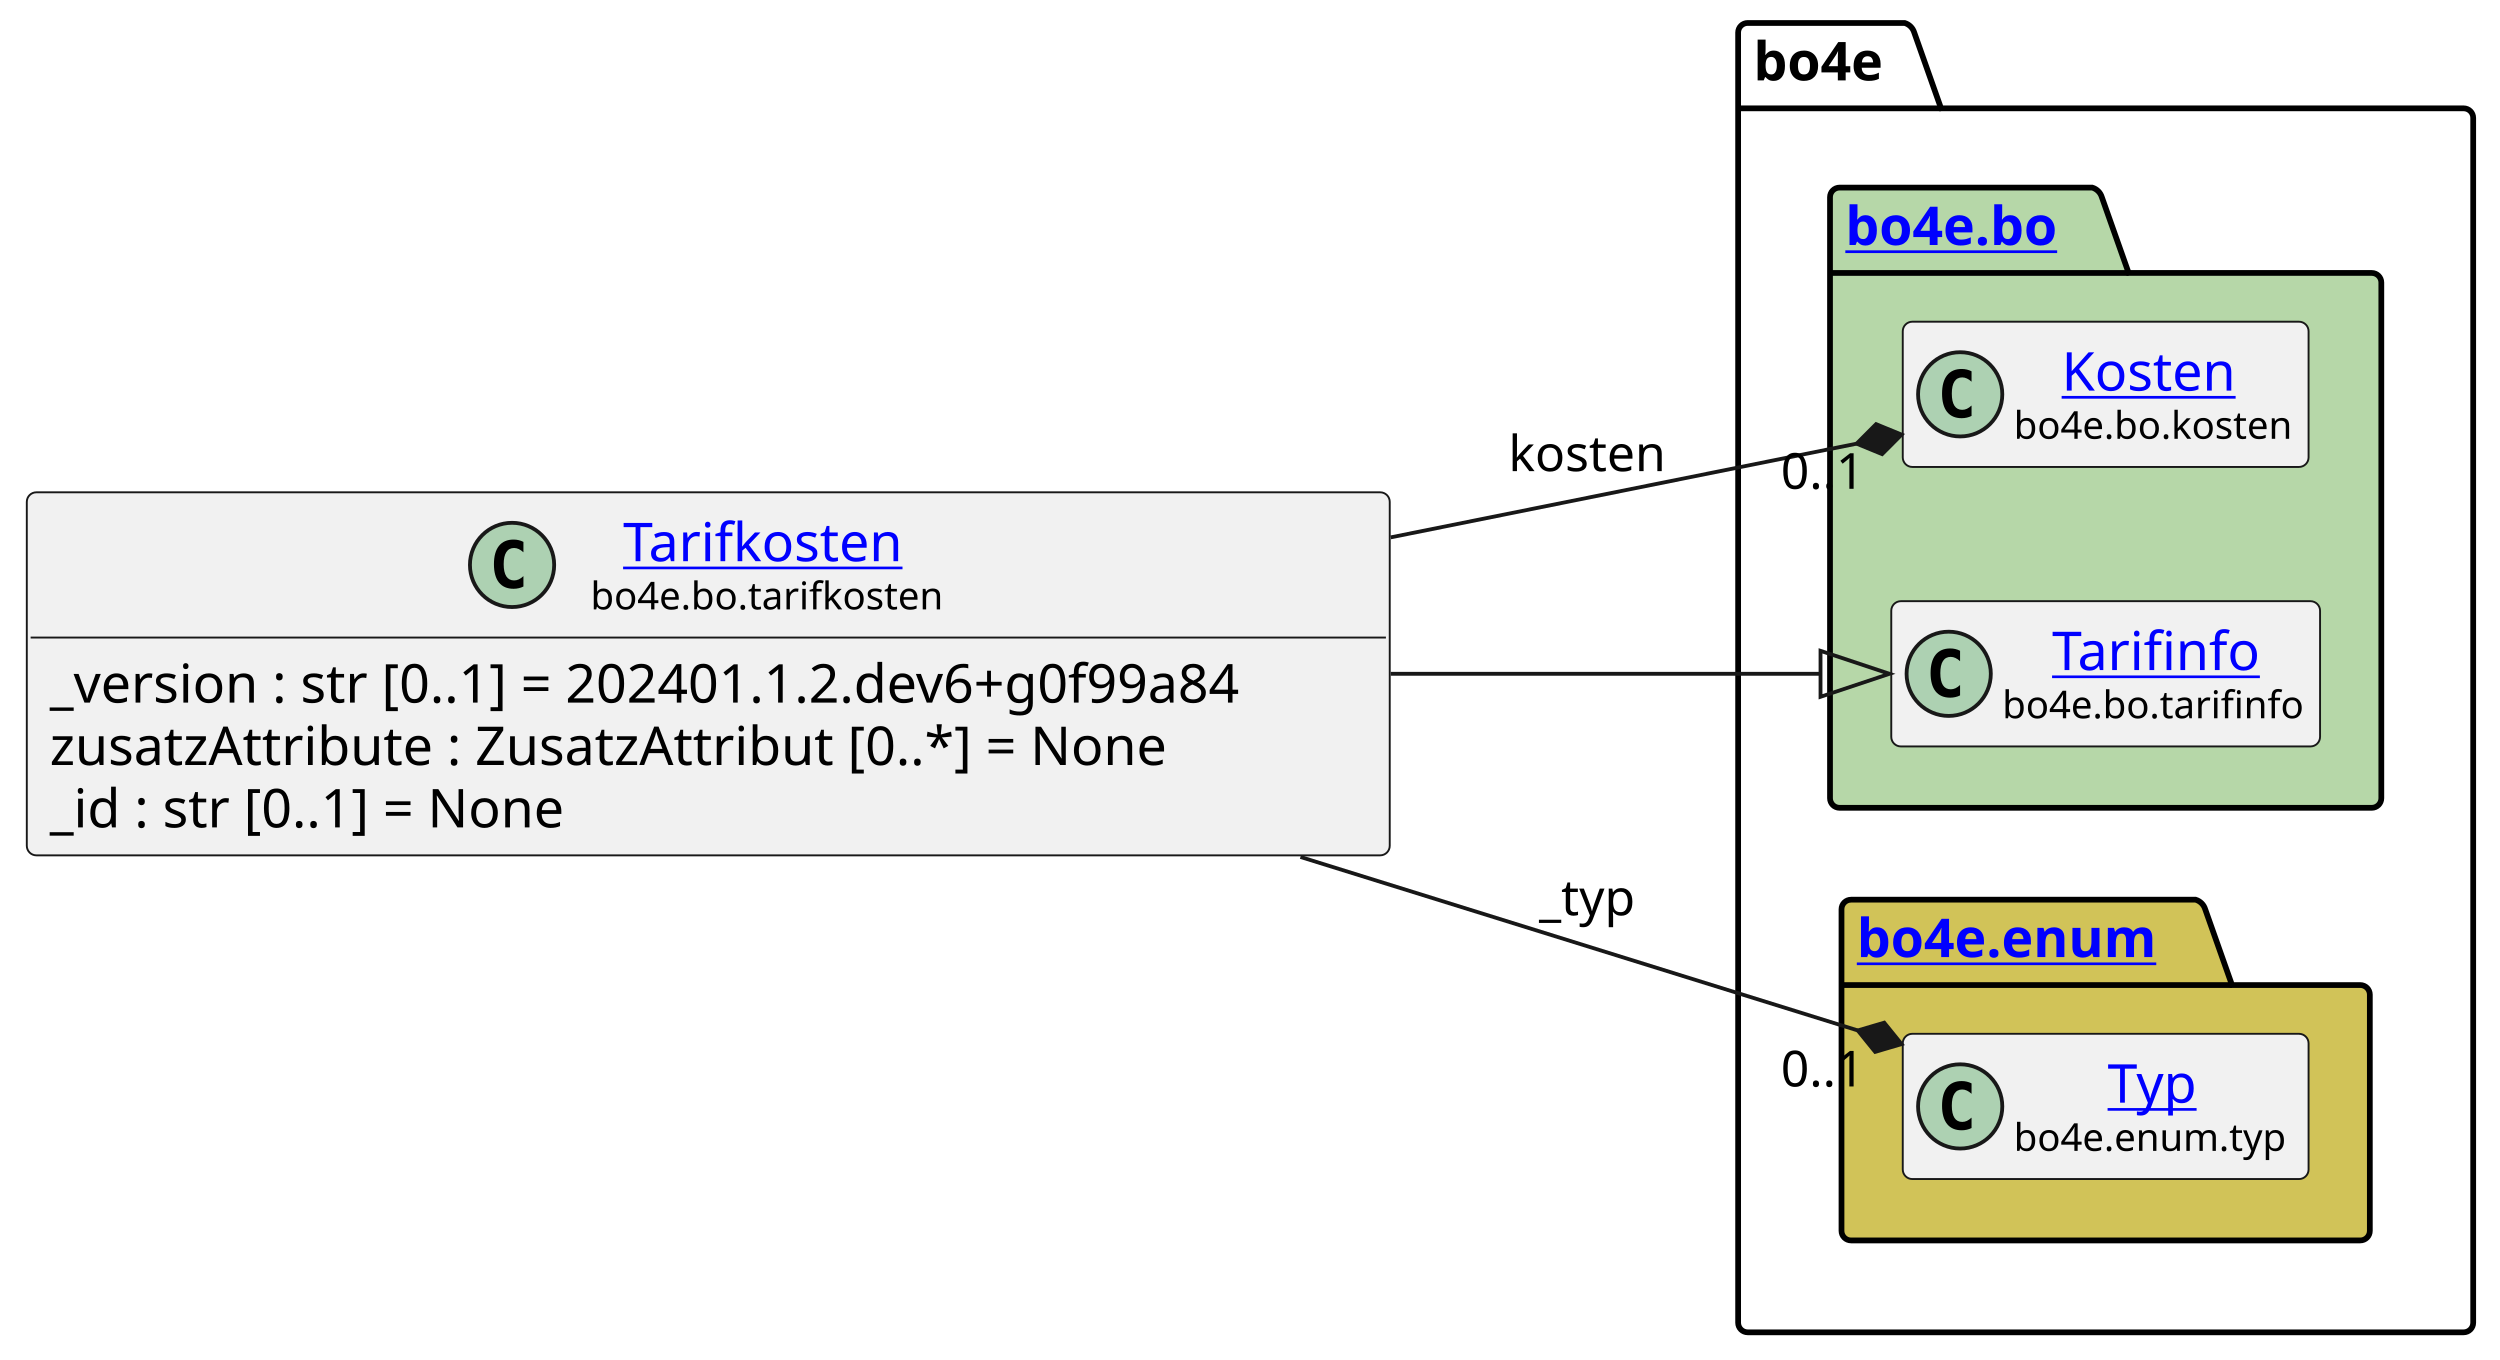
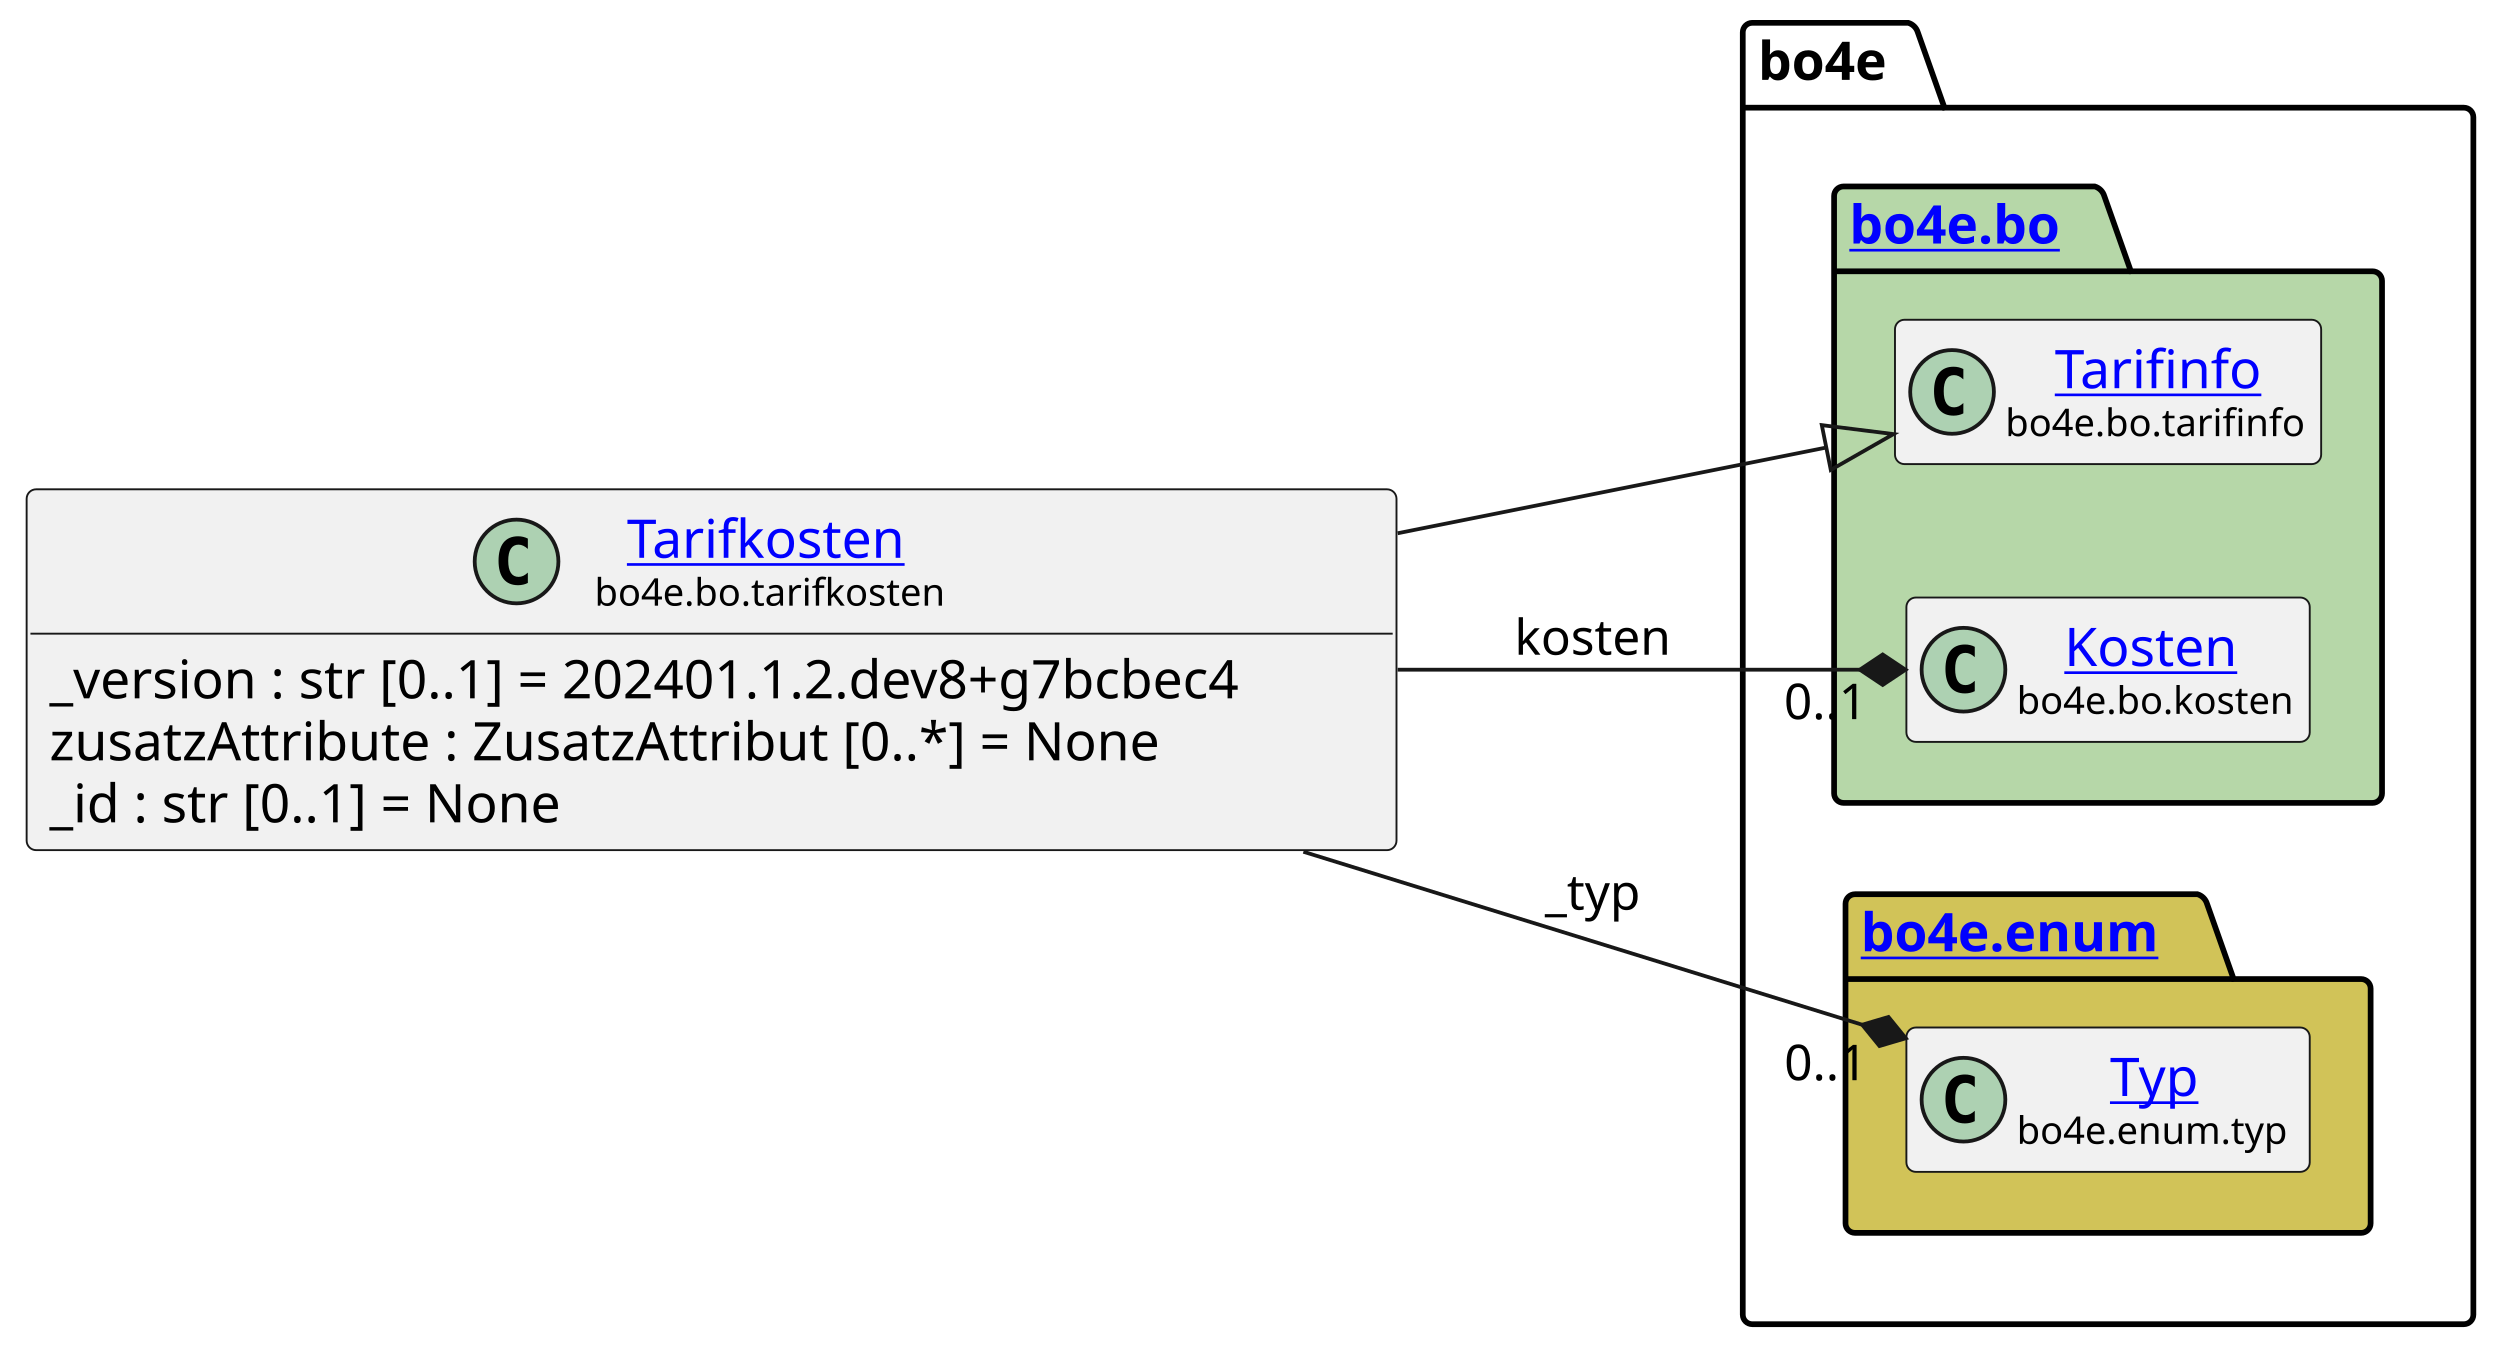
- <svg xmlns="http://www.w3.org/2000/svg" xmlns:xlink="http://www.w3.org/1999/xlink" contentStyleType="text/css" height="355px" preserveAspectRatio="none" style="width:653px;height:355px;background:#FFFFFF;" version="1.1" viewBox="0 0 653 355" width="653px" zoomAndPan="magnify">
+ <svg xmlns="http://www.w3.org/2000/svg" xmlns:xlink="http://www.w3.org/1999/xlink" contentStyleType="text/css" height="355px" preserveAspectRatio="none" style="width:657px;height:355px;background:#FFFFFF;" version="1.1" viewBox="0 0 657 355" width="657px" zoomAndPan="magnify">
  <defs />
  <g>
    <g id="cluster_bo4e">
-       <path d="M456.5,6 L497.5,6 A3.75,3.75 0 0 1 500,8.5 L507,28.297 L643.5,28.297 A2.5,2.5 0 0 1 646,30.797 L646,345.5 A2.5,2.5 0 0 1 643.5,348 L456.5,348 A2.5,2.5 0 0 1 454,345.5 L454,8.5 A2.5,2.5 0 0 1 456.5,6 " fill="none" style="stroke:#000000;stroke-width:1.5;" />
-       <line style="stroke:#000000;stroke-width:1.5;" x1="454" x2="507" y1="28.297" y2="28.297" />
-       <text fill="#000000" font-family="sans-serif" font-size="14" font-weight="bold" lengthAdjust="spacing" textLength="40" x="458" y="20.995">bo4e</text>
+       <path d="M460.5,6 L501.5,6 A3.75,3.75 0 0 1 504,8.5 L511,28.297 L647.5,28.297 A2.5,2.5 0 0 1 650,30.797 L650,345.5 A2.5,2.5 0 0 1 647.5,348 L460.5,348 A2.5,2.5 0 0 1 458,345.5 L458,8.5 A2.5,2.5 0 0 1 460.5,6 " fill="none" style="stroke:#000000;stroke-width:1.5;" />
+       <line style="stroke:#000000;stroke-width:1.5;" x1="458" x2="511" y1="28.297" y2="28.297" />
+       <text fill="#000000" font-family="sans-serif" font-size="14" font-weight="bold" lengthAdjust="spacing" textLength="40" x="462" y="20.995">bo4e</text>
    </g>
    <g id="cluster_bo">
-       <path d="M480.5,49 L546.5,49 A3.75,3.75 0 0 1 549,51.5 L556,71.297 L619.5,71.297 A2.5,2.5 0 0 1 622,73.797 L622,208.5 A2.5,2.5 0 0 1 619.5,211 L480.5,211 A2.5,2.5 0 0 1 478,208.5 L478,51.5 A2.5,2.5 0 0 1 480.5,49 " fill="#B6D7A8" style="stroke:#000000;stroke-width:1.5;" />
-       <line style="stroke:#000000;stroke-width:1.5;" x1="478" x2="556" y1="71.297" y2="71.297" />
+       <path d="M484.5,49 L550.5,49 A3.75,3.75 0 0 1 553,51.5 L560,71.297 L623.5,71.297 A2.5,2.5 0 0 1 626,73.797 L626,208.5 A2.5,2.5 0 0 1 623.5,211 L484.5,211 A2.5,2.5 0 0 1 482,208.5 L482,51.5 A2.5,2.5 0 0 1 484.5,49 " fill="#B6D7A8" style="stroke:#000000;stroke-width:1.5;" />
+       <line style="stroke:#000000;stroke-width:1.5;" x1="482" x2="560" y1="71.297" y2="71.297" />
      <a href="https://bo4e.github.io/BO4E-python/latest/api/bo4e.bo.html" target="_top" title="https://bo4e.github.io/BO4E-python/latest/api/bo4e.bo.html" xlink:actuate="onRequest" xlink:href="https://bo4e.github.io/BO4E-python/latest/api/bo4e.bo.html" xlink:show="new" xlink:title="https://bo4e.github.io/BO4E-python/latest/api/bo4e.bo.html" xlink:type="simple">
-         <text fill="#0000FF" font-family="sans-serif" font-size="14" font-weight="bold" lengthAdjust="spacing" text-decoration="underline" textLength="65" x="482" y="63.995">bo4e.bo</text>
+         <text fill="#0000FF" font-family="sans-serif" font-size="14" font-weight="bold" lengthAdjust="spacing" text-decoration="underline" textLength="65" x="486" y="63.995">bo4e.bo</text>
      </a>
    </g>
    <g id="cluster_enum">
-       <path d="M483.5,235 L573.5,235 A3.75,3.75 0 0 1 576,237.5 L583,257.297 L616.5,257.297 A2.5,2.5 0 0 1 619,259.797 L619,321.5 A2.5,2.5 0 0 1 616.5,324 L483.5,324 A2.5,2.5 0 0 1 481,321.5 L481,237.5 A2.5,2.5 0 0 1 483.5,235 " fill="#D1C358" style="stroke:#000000;stroke-width:1.5;" />
-       <line style="stroke:#000000;stroke-width:1.5;" x1="481" x2="583" y1="257.297" y2="257.297" />
+       <path d="M487.5,235 L577.5,235 A3.75,3.75 0 0 1 580,237.5 L587,257.297 L620.5,257.297 A2.5,2.5 0 0 1 623,259.797 L623,321.5 A2.5,2.5 0 0 1 620.5,324 L487.5,324 A2.5,2.5 0 0 1 485,321.5 L485,237.5 A2.5,2.5 0 0 1 487.5,235 " fill="#D1C358" style="stroke:#000000;stroke-width:1.5;" />
+       <line style="stroke:#000000;stroke-width:1.5;" x1="485" x2="587" y1="257.297" y2="257.297" />
      <a href="https://bo4e.github.io/BO4E-python/latest/api/bo4e.enum.html" target="_top" title="https://bo4e.github.io/BO4E-python/latest/api/bo4e.enum.html" xlink:actuate="onRequest" xlink:href="https://bo4e.github.io/BO4E-python/latest/api/bo4e.enum.html" xlink:show="new" xlink:title="https://bo4e.github.io/BO4E-python/latest/api/bo4e.enum.html" xlink:type="simple">
-         <text fill="#0000FF" font-family="sans-serif" font-size="14" font-weight="bold" lengthAdjust="spacing" text-decoration="underline" textLength="89" x="485" y="249.995">bo4e.enum</text>
+         <text fill="#0000FF" font-family="sans-serif" font-size="14" font-weight="bold" lengthAdjust="spacing" text-decoration="underline" textLength="89" x="489" y="249.995">bo4e.enum</text>
      </a>
    </g>
+     <g id="elem_Tarifinfo">
+       <rect codeLine="10" fill="#F1F1F1" height="37.938" id="Tarifinfo" rx="2.5" ry="2.5" style="stroke:#181818;stroke-width:0.5;" width="112" x="498" y="84.03" />
+       <ellipse cx="513" cy="102.999" fill="#ADD1B2" rx="11" ry="11" style="stroke:#181818;stroke-width:1.0;" />
+       <path d="M515.969,108.639 Q515.391,108.936 514.75,109.077 Q514.109,109.233 513.406,109.233 Q510.906,109.233 509.578,107.593 Q508.266,105.936 508.266,102.811 Q508.266,99.686 509.578,98.03 Q510.906,96.374 513.406,96.374 Q514.109,96.374 514.75,96.53 Q515.406,96.686 515.969,96.983 L515.969,99.702 Q515.344,99.124 514.75,98.858 Q514.156,98.577 513.531,98.577 Q512.188,98.577 511.5,99.655 Q510.812,100.718 510.812,102.811 Q510.812,104.905 511.5,105.983 Q512.188,107.046 513.531,107.046 Q514.156,107.046 514.75,106.78 Q515.344,106.499 515.969,105.921 L515.969,108.639 Z " fill="#000000" />
+       <a href="https://bo4e.github.io/BO4E-python/latest/api/bo4e.bo.html#bo4e.bo.tarifinfo.Tarifinfo" target="_top" title="https://bo4e.github.io/BO4E-python/latest/api/bo4e.bo.html#bo4e.bo.tarifinfo.Tarifinfo" xlink:actuate="onRequest" xlink:href="https://bo4e.github.io/BO4E-python/latest/api/bo4e.bo.html#bo4e.bo.tarifinfo.Tarifinfo" xlink:show="new" xlink:title="https://bo4e.github.io/BO4E-python/latest/api/bo4e.bo.html#bo4e.bo.tarifinfo.Tarifinfo" xlink:type="simple">
+         <text fill="#0000FF" font-family="sans-serif" font-size="14" lengthAdjust="spacing" text-decoration="underline" textLength="54" x="540" y="102.025">Tarifinfo</text>
+       </a>
+       <text fill="#000000" font-family="sans-serif" font-size="10" lengthAdjust="spacing" textLength="80" x="527" y="114.609">bo4e.bo.tarifinfo</text>
+     </g>
    <g id="elem_Kosten">
-       <rect codeLine="10" fill="#F1F1F1" height="37.938" id="Kosten" rx="2.5" ry="2.5" style="stroke:#181818;stroke-width:0.5;" width="106" x="497" y="84.03" />
-       <ellipse cx="512" cy="102.999" fill="#ADD1B2" rx="11" ry="11" style="stroke:#181818;stroke-width:1.0;" />
-       <path d="M514.969,108.639 Q514.391,108.936 513.75,109.077 Q513.109,109.233 512.406,109.233 Q509.906,109.233 508.578,107.593 Q507.266,105.936 507.266,102.811 Q507.266,99.686 508.578,98.03 Q509.906,96.374 512.406,96.374 Q513.109,96.374 513.75,96.53 Q514.406,96.686 514.969,96.983 L514.969,99.702 Q514.344,99.124 513.75,98.858 Q513.156,98.577 512.531,98.577 Q511.188,98.577 510.5,99.655 Q509.812,100.718 509.812,102.811 Q509.812,104.905 510.5,105.983 Q511.188,107.046 512.531,107.046 Q513.156,107.046 513.75,106.78 Q514.344,106.499 514.969,105.921 L514.969,108.639 Z " fill="#000000" />
+       <rect codeLine="11" fill="#F1F1F1" height="37.938" id="Kosten" rx="2.5" ry="2.5" style="stroke:#181818;stroke-width:0.5;" width="106" x="501" y="157.03" />
+       <ellipse cx="516" cy="175.999" fill="#ADD1B2" rx="11" ry="11" style="stroke:#181818;stroke-width:1.0;" />
+       <path d="M518.969,181.639 Q518.391,181.936 517.75,182.077 Q517.109,182.233 516.406,182.233 Q513.906,182.233 512.578,180.593 Q511.266,178.936 511.266,175.811 Q511.266,172.686 512.578,171.03 Q513.906,169.374 516.406,169.374 Q517.109,169.374 517.75,169.53 Q518.406,169.686 518.969,169.983 L518.969,172.702 Q518.344,172.124 517.75,171.858 Q517.156,171.577 516.531,171.577 Q515.188,171.577 514.5,172.655 Q513.812,173.718 513.812,175.811 Q513.812,177.905 514.5,178.983 Q515.188,180.046 516.531,180.046 Q517.156,180.046 517.75,179.78 Q518.344,179.499 518.969,178.921 L518.969,181.639 Z " fill="#000000" />
      <a href="https://bo4e.github.io/BO4E-python/latest/api/bo4e.bo.html#bo4e.bo.kosten.Kosten" target="_top" title="https://bo4e.github.io/BO4E-python/latest/api/bo4e.bo.html#bo4e.bo.kosten.Kosten" xlink:actuate="onRequest" xlink:href="https://bo4e.github.io/BO4E-python/latest/api/bo4e.bo.html#bo4e.bo.kosten.Kosten" xlink:show="new" xlink:title="https://bo4e.github.io/BO4E-python/latest/api/bo4e.bo.html#bo4e.bo.kosten.Kosten" xlink:type="simple">
-         <text fill="#0000FF" font-family="sans-serif" font-size="14" lengthAdjust="spacing" text-decoration="underline" textLength="49" x="538.5" y="102.025">Kosten</text>
+         <text fill="#0000FF" font-family="sans-serif" font-size="14" lengthAdjust="spacing" text-decoration="underline" textLength="49" x="542.5" y="175.025">Kosten</text>
      </a>
-       <text fill="#000000" font-family="sans-serif" font-size="10" lengthAdjust="spacing" textLength="74" x="526" y="114.609">bo4e.bo.kosten</text>
-     </g>
-     <g id="elem_Tarifinfo">
-       <rect codeLine="11" fill="#F1F1F1" height="37.938" id="Tarifinfo" rx="2.5" ry="2.5" style="stroke:#181818;stroke-width:0.5;" width="112" x="494" y="157.03" />
-       <ellipse cx="509" cy="175.999" fill="#ADD1B2" rx="11" ry="11" style="stroke:#181818;stroke-width:1.0;" />
-       <path d="M511.969,181.639 Q511.391,181.936 510.75,182.077 Q510.109,182.233 509.406,182.233 Q506.906,182.233 505.578,180.593 Q504.266,178.936 504.266,175.811 Q504.266,172.686 505.578,171.03 Q506.906,169.374 509.406,169.374 Q510.109,169.374 510.75,169.53 Q511.406,169.686 511.969,169.983 L511.969,172.702 Q511.344,172.124 510.75,171.858 Q510.156,171.577 509.531,171.577 Q508.188,171.577 507.5,172.655 Q506.812,173.718 506.812,175.811 Q506.812,177.905 507.5,178.983 Q508.188,180.046 509.531,180.046 Q510.156,180.046 510.75,179.78 Q511.344,179.499 511.969,178.921 L511.969,181.639 Z " fill="#000000" />
-       <a href="https://bo4e.github.io/BO4E-python/latest/api/bo4e.bo.html#bo4e.bo.tarifinfo.Tarifinfo" target="_top" title="https://bo4e.github.io/BO4E-python/latest/api/bo4e.bo.html#bo4e.bo.tarifinfo.Tarifinfo" xlink:actuate="onRequest" xlink:href="https://bo4e.github.io/BO4E-python/latest/api/bo4e.bo.html#bo4e.bo.tarifinfo.Tarifinfo" xlink:show="new" xlink:title="https://bo4e.github.io/BO4E-python/latest/api/bo4e.bo.html#bo4e.bo.tarifinfo.Tarifinfo" xlink:type="simple">
-         <text fill="#0000FF" font-family="sans-serif" font-size="14" lengthAdjust="spacing" text-decoration="underline" textLength="54" x="536" y="175.025">Tarifinfo</text>
-       </a>
-       <text fill="#000000" font-family="sans-serif" font-size="10" lengthAdjust="spacing" textLength="80" x="523" y="187.609">bo4e.bo.tarifinfo</text>
+       <text fill="#000000" font-family="sans-serif" font-size="10" lengthAdjust="spacing" textLength="74" x="530" y="187.609">bo4e.bo.kosten</text>
    </g>
    <g id="elem_Typ">
-       <rect codeLine="14" fill="#F1F1F1" height="37.938" id="Typ" rx="2.5" ry="2.5" style="stroke:#181818;stroke-width:0.5;" width="106" x="497" y="270.03" />
-       <ellipse cx="512" cy="288.999" fill="#ADD1B2" rx="11" ry="11" style="stroke:#181818;stroke-width:1.0;" />
-       <path d="M514.969,294.639 Q514.391,294.936 513.75,295.077 Q513.109,295.233 512.406,295.233 Q509.906,295.233 508.578,293.592 Q507.266,291.936 507.266,288.811 Q507.266,285.686 508.578,284.03 Q509.906,282.374 512.406,282.374 Q513.109,282.374 513.75,282.53 Q514.406,282.686 514.969,282.983 L514.969,285.702 Q514.344,285.124 513.75,284.858 Q513.156,284.577 512.531,284.577 Q511.188,284.577 510.5,285.655 Q509.812,286.717 509.812,288.811 Q509.812,290.905 510.5,291.983 Q511.188,293.046 512.531,293.046 Q513.156,293.046 513.75,292.78 Q514.344,292.499 514.969,291.921 L514.969,294.639 Z " fill="#000000" />
+       <rect codeLine="14" fill="#F1F1F1" height="37.938" id="Typ" rx="2.5" ry="2.5" style="stroke:#181818;stroke-width:0.5;" width="106" x="501" y="270.03" />
+       <ellipse cx="516" cy="288.999" fill="#ADD1B2" rx="11" ry="11" style="stroke:#181818;stroke-width:1.0;" />
+       <path d="M518.969,294.639 Q518.391,294.936 517.75,295.077 Q517.109,295.233 516.406,295.233 Q513.906,295.233 512.578,293.592 Q511.266,291.936 511.266,288.811 Q511.266,285.686 512.578,284.03 Q513.906,282.374 516.406,282.374 Q517.109,282.374 517.75,282.53 Q518.406,282.686 518.969,282.983 L518.969,285.702 Q518.344,285.124 517.75,284.858 Q517.156,284.577 516.531,284.577 Q515.188,284.577 514.5,285.655 Q513.812,286.717 513.812,288.811 Q513.812,290.905 514.5,291.983 Q515.188,293.046 516.531,293.046 Q517.156,293.046 517.75,292.78 Q518.344,292.499 518.969,291.921 L518.969,294.639 Z " fill="#000000" />
      <a href="https://bo4e.github.io/BO4E-python/latest/api/bo4e.enum.html#bo4e.enum.typ.Typ" target="_top" title="https://bo4e.github.io/BO4E-python/latest/api/bo4e.enum.html#bo4e.enum.typ.Typ" xlink:actuate="onRequest" xlink:href="https://bo4e.github.io/BO4E-python/latest/api/bo4e.enum.html#bo4e.enum.typ.Typ" xlink:show="new" xlink:title="https://bo4e.github.io/BO4E-python/latest/api/bo4e.enum.html#bo4e.enum.typ.Typ" xlink:type="simple">
-         <text fill="#0000FF" font-family="sans-serif" font-size="14" lengthAdjust="spacing" text-decoration="underline" textLength="25" x="550.5" y="288.025">Typ</text>
+         <text fill="#0000FF" font-family="sans-serif" font-size="14" lengthAdjust="spacing" text-decoration="underline" textLength="25" x="554.5" y="288.025">Typ</text>
      </a>
-       <text fill="#000000" font-family="sans-serif" font-size="10" lengthAdjust="spacing" textLength="74" x="526" y="300.609">bo4e.enum.typ</text>
+       <text fill="#000000" font-family="sans-serif" font-size="10" lengthAdjust="spacing" textLength="74" x="530" y="300.609">bo4e.enum.typ</text>
    </g>
    <g id="elem_Tarifkosten">
-       <rect codeLine="3" fill="#F1F1F1" height="94.828" id="Tarifkosten" rx="2.5" ry="2.5" style="stroke:#181818;stroke-width:0.5;" width="356" x="7" y="128.59" />
-       <ellipse cx="133.75" cy="147.559" fill="#ADD1B2" rx="11" ry="11" style="stroke:#181818;stroke-width:1.0;" />
-       <path d="M136.719,153.199 Q136.141,153.496 135.5,153.637 Q134.859,153.793 134.156,153.793 Q131.656,153.793 130.328,152.153 Q129.016,150.496 129.016,147.371 Q129.016,144.246 130.328,142.59 Q131.656,140.934 134.156,140.934 Q134.859,140.934 135.5,141.09 Q136.156,141.246 136.719,141.543 L136.719,144.262 Q136.094,143.684 135.5,143.418 Q134.906,143.137 134.281,143.137 Q132.938,143.137 132.25,144.215 Q131.562,145.278 131.562,147.371 Q131.562,149.465 132.25,150.543 Q132.938,151.606 134.281,151.606 Q134.906,151.606 135.5,151.34 Q136.094,151.059 136.719,150.481 L136.719,153.199 Z " fill="#000000" />
+       <rect codeLine="3" fill="#F1F1F1" height="94.828" id="Tarifkosten" rx="2.5" ry="2.5" style="stroke:#181818;stroke-width:0.5;" width="360" x="7" y="128.59" />
+       <ellipse cx="135.75" cy="147.559" fill="#ADD1B2" rx="11" ry="11" style="stroke:#181818;stroke-width:1.0;" />
+       <path d="M138.719,153.199 Q138.141,153.496 137.5,153.637 Q136.859,153.793 136.156,153.793 Q133.656,153.793 132.328,152.153 Q131.016,150.496 131.016,147.371 Q131.016,144.246 132.328,142.59 Q133.656,140.934 136.156,140.934 Q136.859,140.934 137.5,141.09 Q138.156,141.246 138.719,141.543 L138.719,144.262 Q138.094,143.684 137.5,143.418 Q136.906,143.137 136.281,143.137 Q134.938,143.137 134.25,144.215 Q133.562,145.278 133.562,147.371 Q133.562,149.465 134.25,150.543 Q134.938,151.606 136.281,151.606 Q136.906,151.606 137.5,151.34 Q138.094,151.059 138.719,150.481 L138.719,153.199 Z " fill="#000000" />
      <a href="https://bo4e.github.io/BO4E-python/latest/api/bo4e.bo.html#bo4e.bo.tarifkosten.Tarifkosten" target="_top" title="https://bo4e.github.io/BO4E-python/latest/api/bo4e.bo.html#bo4e.bo.tarifkosten.Tarifkosten" xlink:actuate="onRequest" xlink:href="https://bo4e.github.io/BO4E-python/latest/api/bo4e.bo.html#bo4e.bo.tarifkosten.Tarifkosten" xlink:show="new" xlink:title="https://bo4e.github.io/BO4E-python/latest/api/bo4e.bo.html#bo4e.bo.tarifkosten.Tarifkosten" xlink:type="simple">
-         <text fill="#0000FF" font-family="sans-serif" font-size="14" lengthAdjust="spacing" text-decoration="underline" textLength="77" x="162.75" y="146.585">Tarifkosten</text>
+         <text fill="#0000FF" font-family="sans-serif" font-size="14" lengthAdjust="spacing" text-decoration="underline" textLength="77" x="164.75" y="146.585">Tarifkosten</text>
      </a>
-       <text fill="#000000" font-family="sans-serif" font-size="10" lengthAdjust="spacing" textLength="94" x="154.25" y="159.169">bo4e.bo.tarifkosten</text>
-       <line style="stroke:#181818;stroke-width:0.5;" x1="8" x2="362" y1="166.528" y2="166.528" />
-       <text fill="#000000" font-family="sans-serif" font-size="14" lengthAdjust="spacing" textLength="344" x="13" y="183.523">_version : str [0..1] = 202401.1.2.dev6+g0f99a84</text>
+       <text fill="#000000" font-family="sans-serif" font-size="10" lengthAdjust="spacing" textLength="94" x="156.25" y="159.169">bo4e.bo.tarifkosten</text>
+       <line style="stroke:#181818;stroke-width:0.5;" x1="8" x2="366" y1="166.528" y2="166.528" />
+       <text fill="#000000" font-family="sans-serif" font-size="14" lengthAdjust="spacing" textLength="348" x="13" y="183.523">_version : str [0..1] = 202401.1.2.dev8+g7bcbec4</text>
      <text fill="#000000" font-family="sans-serif" font-size="14" lengthAdjust="spacing" textLength="311" x="13" y="199.82">zusatzAttribute : ZusatzAttribut [0..*] = None</text>
      <text fill="#000000" font-family="sans-serif" font-size="14" lengthAdjust="spacing" textLength="147" x="13" y="216.116">_id : str [0..1] = None</text>
    </g>
    <g id="link_Tarifkosten_Tarifinfo">
-       <path codeLine="17" d="M363.25,176 C410.58,176 440.3,176 475.52,176 " fill="none" id="Tarifkosten-to-Tarifinfo" style="stroke:#181818;stroke-width:1.0;" />
-       <polygon fill="none" points="493.52,176,475.52,170,475.52,182,493.52,176" style="stroke:#181818;stroke-width:1.0;" />
+       <path codeLine="17" d="M367.29,140.14 C414.71,130.66 444.76,124.651 479.95,117.611 " fill="none" id="Tarifkosten-to-Tarifinfo" style="stroke:#181818;stroke-width:1.0;" />
+       <polygon fill="none" points="497.6,114.08,478.773,111.728,481.127,123.495,497.6,114.08" style="stroke:#181818;stroke-width:1.0;" />
    </g>
    <g id="link_Tarifkosten_Typ">
-       <path codeLine="18" d="M339.68,223.84 C395.76,241.3 444.002,256.313 485.243,269.153 " fill="none" id="Tarifkosten-to-Typ" style="stroke:#181818;stroke-width:1.0;" />
-       <polygon fill="#181818" points="496.7,272.72,492.16,267.117,485.243,269.153,489.782,274.755,496.7,272.72" style="stroke:#181818;stroke-width:1.0;" />
-       <text fill="#000000" font-family="sans-serif" font-size="13" lengthAdjust="spacing" textLength="27" x="402" y="239.067">_typ</text>
-       <text fill="#000000" font-family="sans-serif" font-size="13" lengthAdjust="spacing" textLength="24" x="465.15" y="283.779">0..1</text>
+       <path codeLine="18" d="M342.53,223.84 C399.11,241.36 447.897,256.462 489.377,269.302 " fill="none" id="Tarifkosten-to-Typ" style="stroke:#181818;stroke-width:1.0;" />
+       <polygon fill="#181818" points="500.84,272.85,496.291,267.255,489.377,269.302,493.925,274.897,500.84,272.85" style="stroke:#181818;stroke-width:1.0;" />
+       <text fill="#000000" font-family="sans-serif" font-size="13" lengthAdjust="spacing" textLength="27" x="406" y="239.067">_typ</text>
+       <text fill="#000000" font-family="sans-serif" font-size="13" lengthAdjust="spacing" textLength="24" x="468.899" y="283.871">0..1</text>
    </g>
    <g id="link_Tarifkosten_Kosten">
-       <path codeLine="19" d="M363.25,140.36 C412.02,130.55 449.436,123.026 484.936,115.886 " fill="none" id="Tarifkosten-to-Kosten" style="stroke:#181818;stroke-width:1.0;" />
-       <polygon fill="#181818" points="496.7,113.52,490.029,110.782,484.936,115.886,491.606,118.624,496.7,113.52" style="stroke:#181818;stroke-width:1.0;" />
-       <text fill="#000000" font-family="sans-serif" font-size="13" lengthAdjust="spacing" textLength="43" x="394" y="123.067">kosten</text>
-       <text fill="#000000" font-family="sans-serif" font-size="13" lengthAdjust="spacing" textLength="24" x="465.15" y="127.678">0..1</text>
+       <path codeLine="19" d="M367.29,176 C416.15,176 453.31,176 488.77,176 " fill="none" id="Tarifkosten-to-Kosten" style="stroke:#181818;stroke-width:1.0;" />
+       <polygon fill="#181818" points="500.77,176,494.77,172,488.77,176,494.77,180,500.77,176" style="stroke:#181818;stroke-width:1.0;" />
+       <text fill="#000000" font-family="sans-serif" font-size="13" lengthAdjust="spacing" textLength="43" x="398" y="172.067">kosten</text>
+       <text fill="#000000" font-family="sans-serif" font-size="13" lengthAdjust="spacing" textLength="24" x="468.82" y="188.989">0..1</text>
    </g>
  </g>
</svg>
